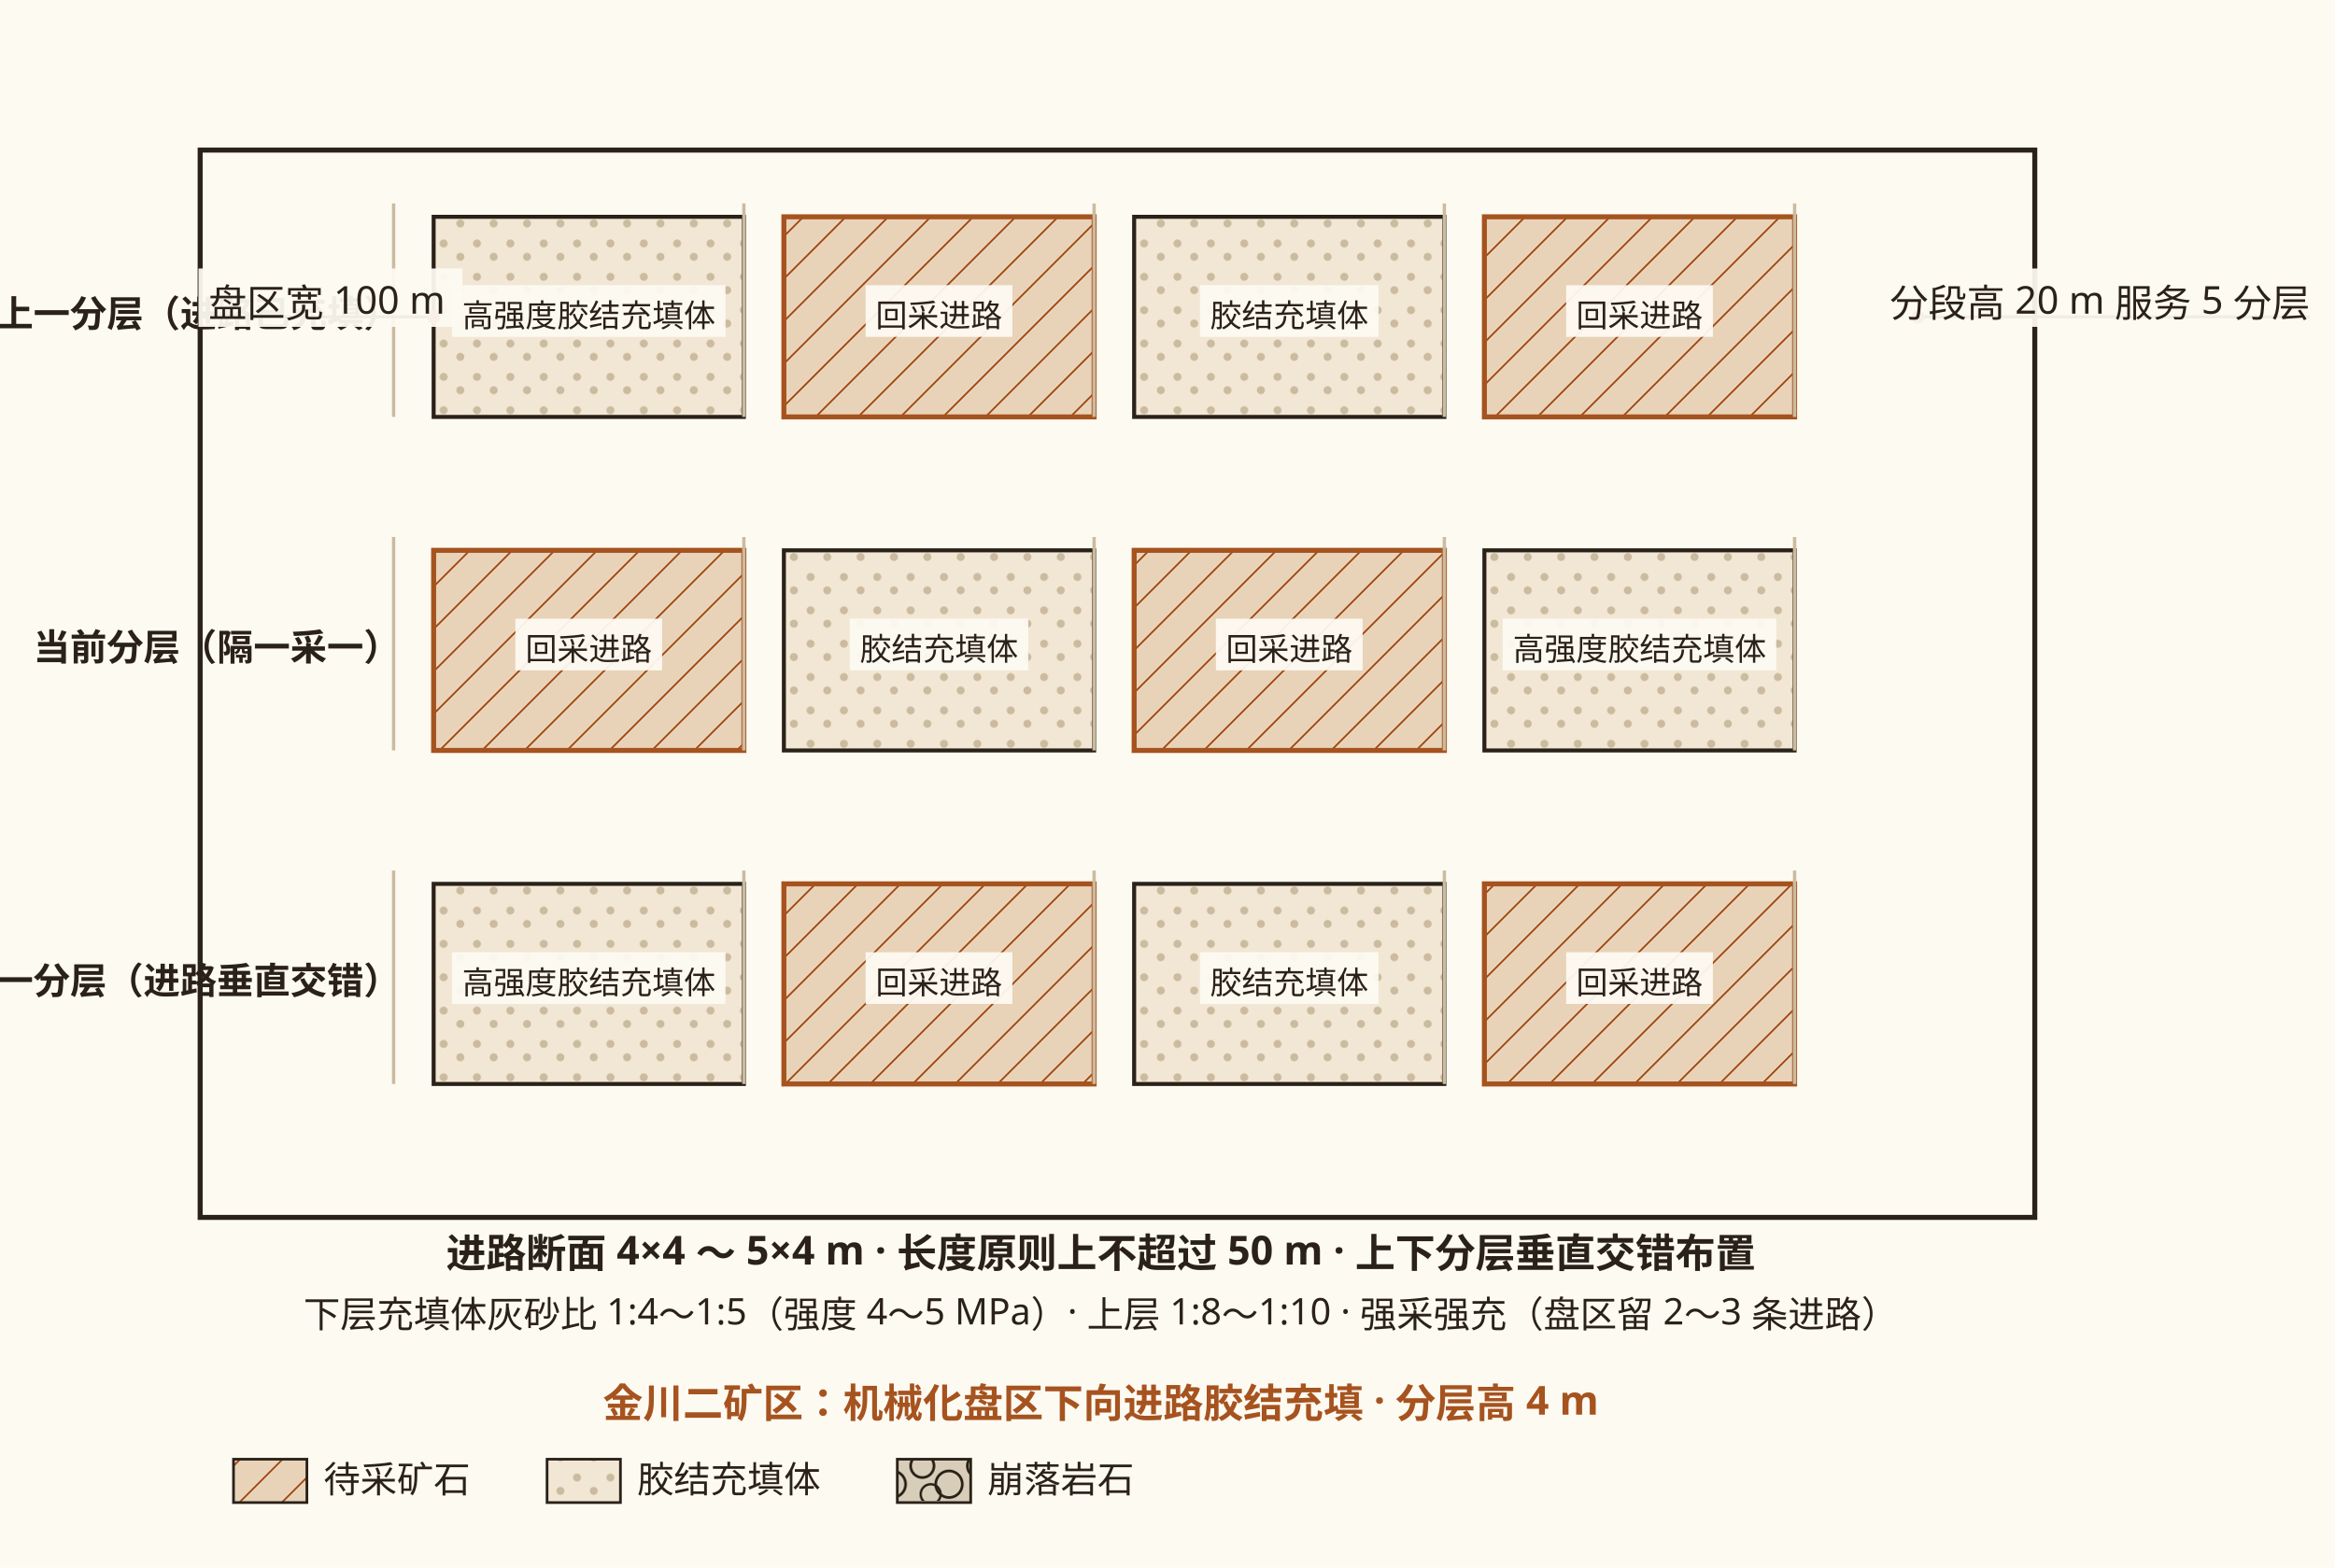
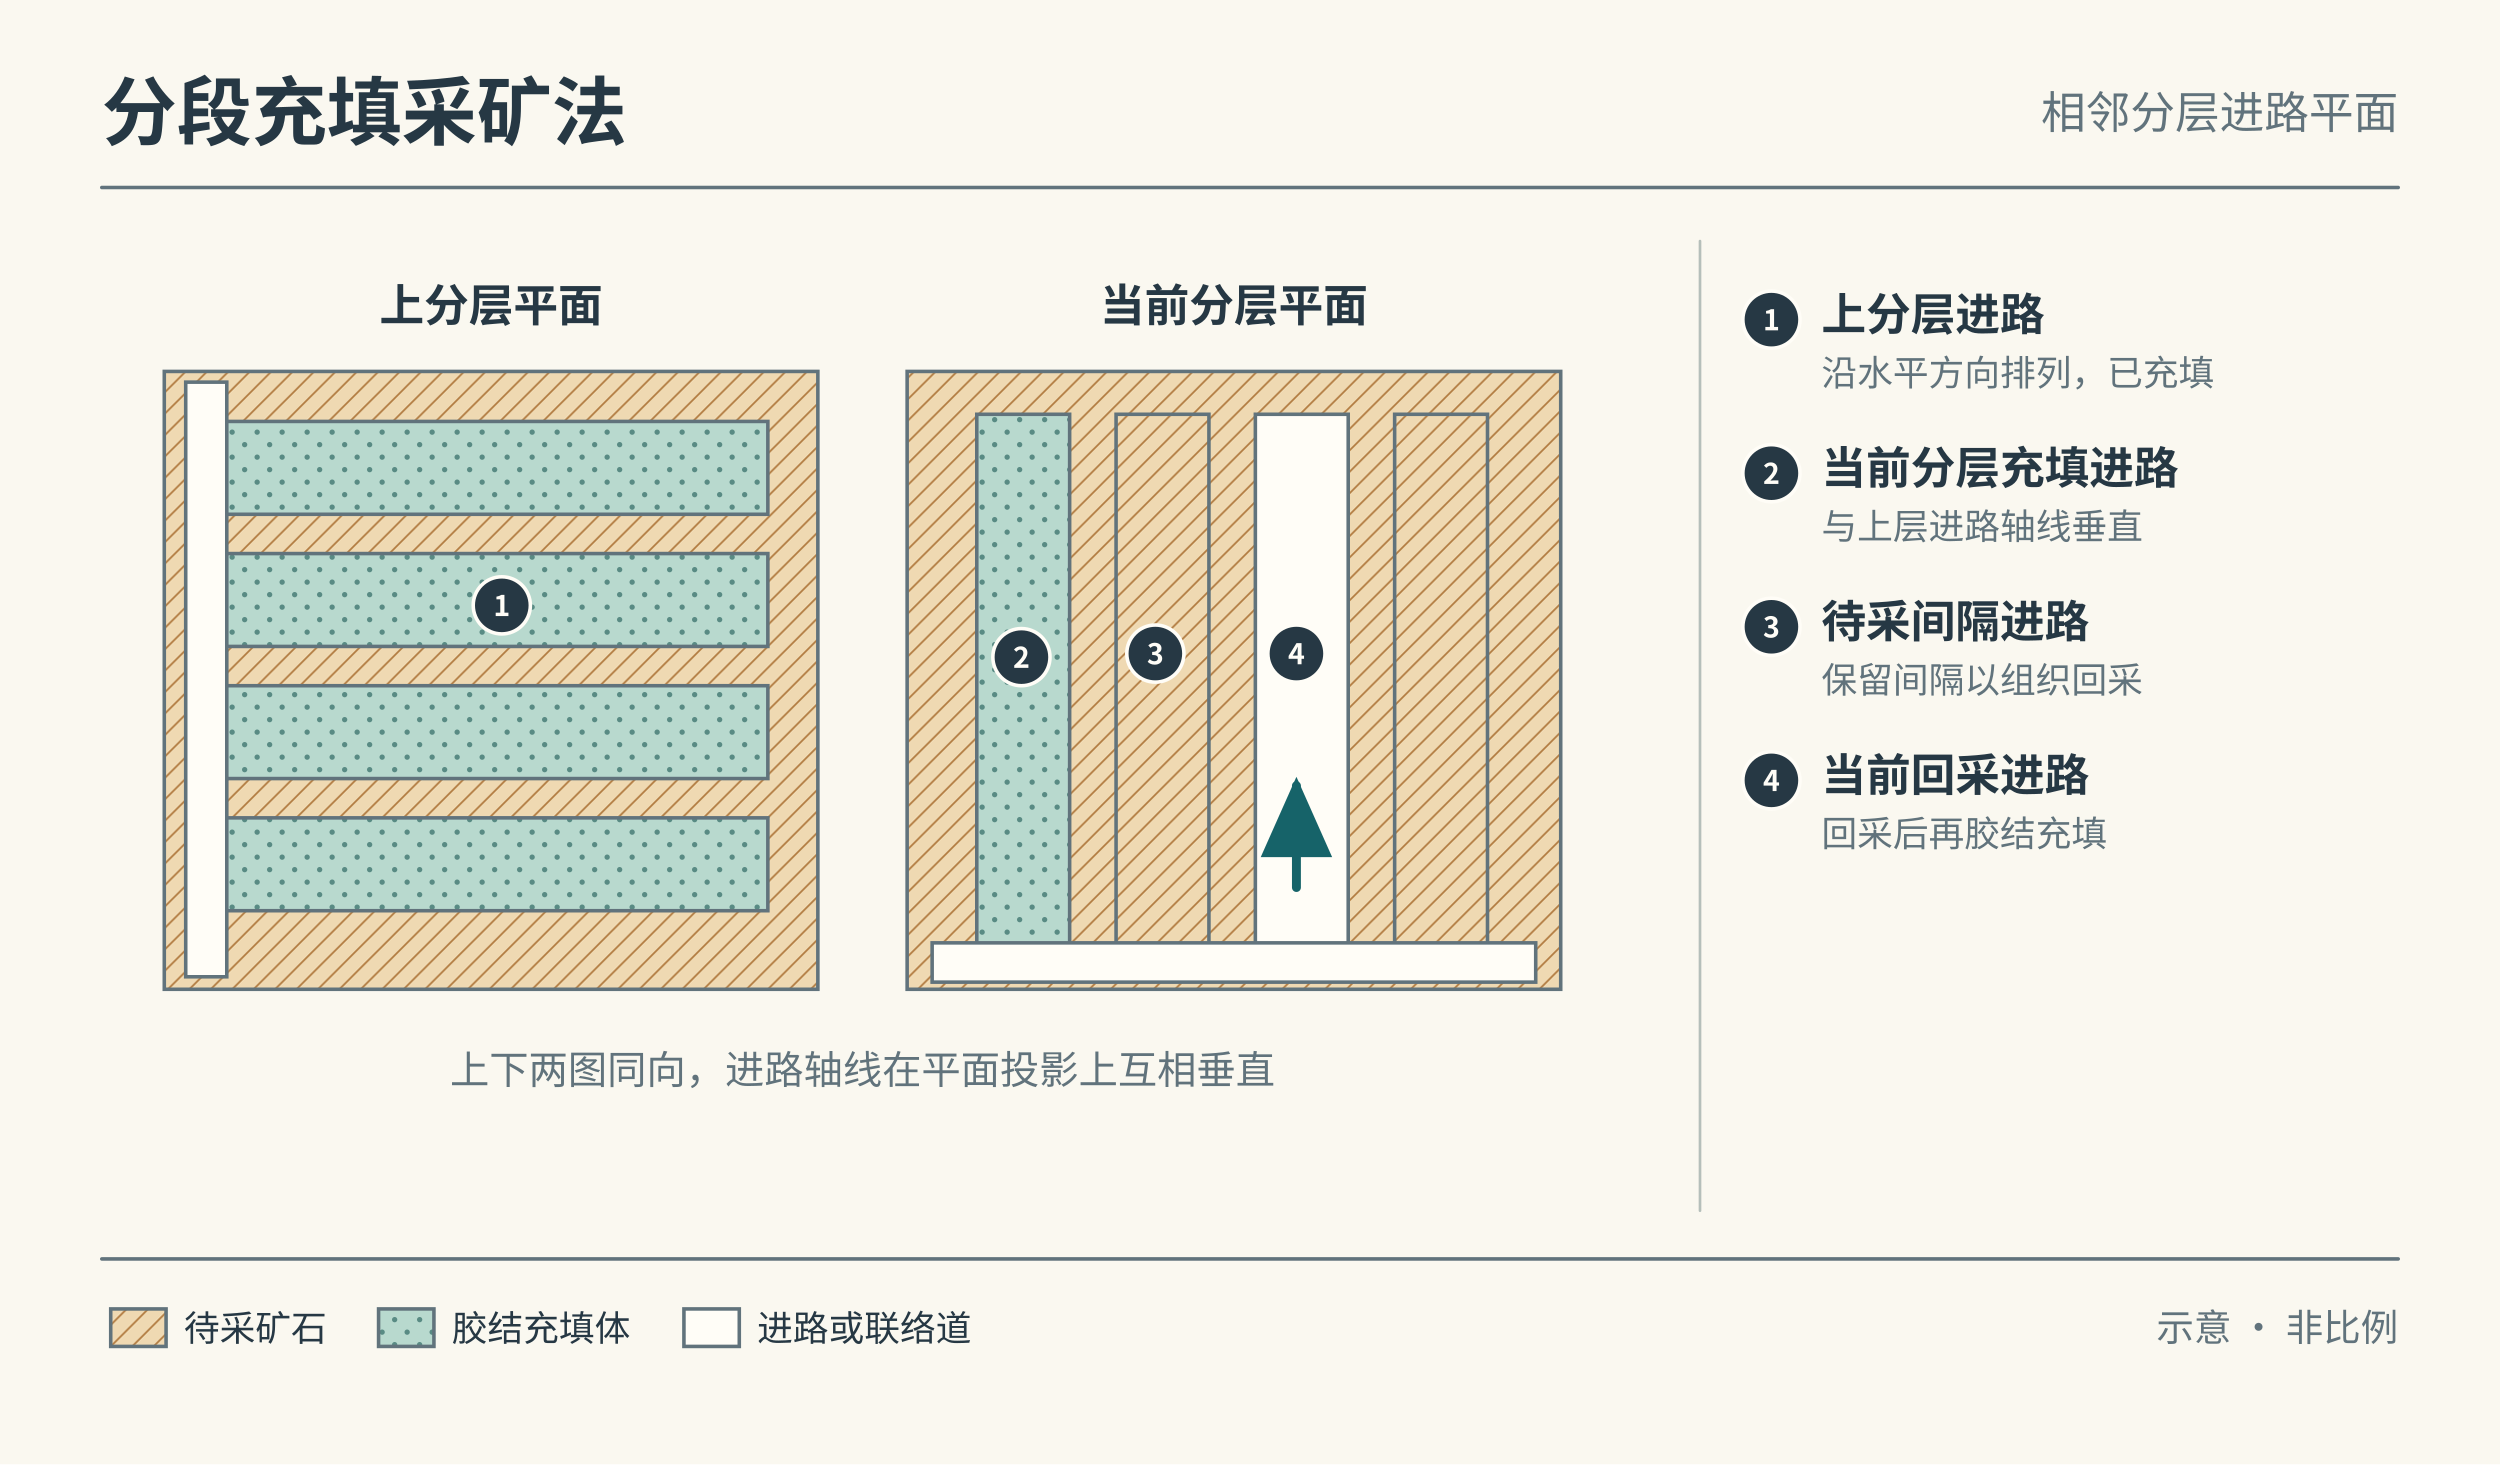
- <svg xmlns="http://www.w3.org/2000/svg" viewBox="0 0 1400 940" width="1400" height="940" font-family="'Microsoft YaHei',sans-serif">
+ <svg xmlns="http://www.w3.org/2000/svg" width="1400" height="820" viewBox="0 0 1400 820" role="img" aria-labelledby="title desc">
  <defs>
-     <pattern id="ore" width="18" height="18" patternTransform="rotate(45)" patternUnits="userSpaceOnUse">
-       <rect width="18" height="18" fill="#E8D2B8" />
-       <line x1="0" y1="0" x2="0" y2="18" stroke="#A6531F" stroke-width="2.2" />
+     <pattern id="ore" width="12" height="12" patternUnits="userSpaceOnUse">
+       <rect width="12" height="12" fill="#efd9b2" />
+       <path d="M-6 6L6-6M0 12L12 0M6 18L18 6" stroke="#b37d43" stroke-width="1" />
    </pattern>
-     <pattern id="fillb" width="20" height="20" patternUnits="userSpaceOnUse">
-       <rect width="20" height="20" fill="#F2E7D5" />
-       <circle cx="6" cy="6" r="2.4" fill="#CBBB9F" />
-       <circle cx="16" cy="14" r="2.4" fill="#CBBB9F" />
+     <pattern id="rock" width="18" height="18" patternUnits="userSpaceOnUse">
+       <rect width="18" height="18" fill="#e1e5e2" />
+       <path d="M0 7h7m4 8h7" stroke="#a4afac" stroke-width="1" />
    </pattern>
-     <pattern id="caved" width="34" height="30" patternUnits="userSpaceOnUse">
-       <rect width="34" height="30" fill="#D8CDB9" />
-       <circle cx="9" cy="9" r="7" fill="none" stroke="#2A2118" stroke-width="1.6" />
-       <circle cx="25" cy="20" r="8" fill="none" stroke="#2A2118" stroke-width="1.6" />
-       <circle cx="14" cy="26" r="6" fill="none" stroke="#2A2118" stroke-width="1.4" />
+     <pattern id="rubble" width="22" height="20" patternUnits="userSpaceOnUse">
+       <rect width="22" height="20" fill="#e7bc88" />
+       <path d="M3 4l4-2 3 5-5 4ZM13 13l5-2 2 5-5 2Z" fill="none" stroke="#966041" stroke-width="1" />
    </pattern>
-     <marker id="arr" viewBox="0 0 10 10" refX="9" refY="5" markerWidth="9" markerHeight="9" orient="auto-start-reverse">
-       <path d="M0,0 L10,5 L0,10 z" fill="#2A2118" />
+     <pattern id="waste" width="27" height="24" patternUnits="userSpaceOnUse">
+       <rect width="27" height="24" fill="#b9c4c6" />
+       <path d="M2 3l6-1 4 6-5 5-4-3ZM15 15l6-4 4 5-3 5-6-1Z" fill="none" stroke="#6d7e83" stroke-width="1.2" />
+     </pattern>
+     <pattern id="fill" width="14" height="14" patternUnits="userSpaceOnUse">
+       <rect width="14" height="14" fill="#b8d9ce" />
+       <circle cx="4" cy="4" r="1.5" fill="#598b84" />
+       <circle cx="11" cy="11" r="1.5" fill="#598b84" />
+     </pattern>
+     <marker id="arrow" markerWidth="10" markerHeight="10" refX="8" refY="4" orient="auto" markerUnits="strokeWidth" viewBox="0 0 10 8">
+       <path d="M0 0L9 4 0 8Z" fill="#166369" />
    </marker>
  </defs>
-   <rect width="1400" height="940" fill="#FDFAF2" />
-   <rect x="260" y="130" width="186" height="120" fill="url(#fillb)" stroke="#2A2118" stroke-width="2.4" />
-   <rect x="271.0" y="171" width="164.0" height="31" fill="#FDFAF2" opacity="0.94" />
-   <text x="353.0" y="196" font-size="19" text-anchor="middle" fill="#2A2118" font-weight="normal">高强度胶结充填体</text>
-   <rect x="470" y="130" width="186" height="120" fill="url(#ore)" stroke="#A6531F" stroke-width="3" />
-   <rect x="519.0" y="171" width="88.0" height="31" fill="#FDFAF2" opacity="0.94" />
-   <text x="563.0" y="196" font-size="19" text-anchor="middle" fill="#2A2118" font-weight="normal">回采进路</text>
-   <rect x="680" y="130" width="186" height="120" fill="url(#fillb)" stroke="#2A2118" stroke-width="2.4" />
-   <rect x="719.5" y="171" width="107.0" height="31" fill="#FDFAF2" opacity="0.94" />
-   <text x="773.0" y="196" font-size="19" text-anchor="middle" fill="#2A2118" font-weight="normal">胶结充填体</text>
-   <rect x="890" y="130" width="186" height="120" fill="url(#ore)" stroke="#A6531F" stroke-width="3" />
-   <rect x="939.0" y="171" width="88.0" height="31" fill="#FDFAF2" opacity="0.94" />
-   <text x="983.0" y="196" font-size="19" text-anchor="middle" fill="#2A2118" font-weight="normal">回采进路</text>
-   <rect x="-8.0" y="168" width="254.0" height="34" fill="#FDFAF2" opacity="0.94" />
-   <text x="240" y="196" font-size="22" text-anchor="end" fill="#2A2118" font-weight="bold">上一分层（进路已充填）</text>
-   <line x1="236" y1="122" x2="236" y2="250" stroke="#CBBB9F" stroke-width="2" />
-   <line x1="446" y1="122" x2="446" y2="250" stroke="#CBBB9F" stroke-width="2" />
-   <line x1="656" y1="122" x2="656" y2="250" stroke="#CBBB9F" stroke-width="2" />
-   <line x1="866" y1="122" x2="866" y2="250" stroke="#CBBB9F" stroke-width="2" />
-   <line x1="1076" y1="122" x2="1076" y2="250" stroke="#CBBB9F" stroke-width="2" />
-   <rect x="260" y="330" width="186" height="120" fill="url(#ore)" stroke="#A6531F" stroke-width="3" />
-   <rect x="309.0" y="371" width="88.0" height="31" fill="#FDFAF2" opacity="0.94" />
-   <text x="353.0" y="396" font-size="19" text-anchor="middle" fill="#2A2118" font-weight="normal">回采进路</text>
-   <rect x="470" y="330" width="186" height="120" fill="url(#fillb)" stroke="#2A2118" stroke-width="2.4" />
-   <rect x="509.5" y="371" width="107.0" height="31" fill="#FDFAF2" opacity="0.94" />
-   <text x="563.0" y="396" font-size="19" text-anchor="middle" fill="#2A2118" font-weight="normal">胶结充填体</text>
-   <rect x="680" y="330" width="186" height="120" fill="url(#ore)" stroke="#A6531F" stroke-width="3" />
-   <rect x="729.0" y="371" width="88.0" height="31" fill="#FDFAF2" opacity="0.94" />
-   <text x="773.0" y="396" font-size="19" text-anchor="middle" fill="#2A2118" font-weight="normal">回采进路</text>
-   <rect x="890" y="330" width="186" height="120" fill="url(#fillb)" stroke="#2A2118" stroke-width="2.4" />
-   <rect x="901.0" y="371" width="164.0" height="31" fill="#FDFAF2" opacity="0.94" />
-   <text x="983.0" y="396" font-size="19" text-anchor="middle" fill="#2A2118" font-weight="normal">高强度胶结充填体</text>
-   <rect x="14.0" y="368" width="232.0" height="34" fill="#FDFAF2" opacity="0.94" />
-   <text x="240" y="396" font-size="22" text-anchor="end" fill="#2A2118" font-weight="bold">当前分层（隔一采一）</text>
-   <line x1="236" y1="322" x2="236" y2="450" stroke="#CBBB9F" stroke-width="2" />
-   <line x1="446" y1="322" x2="446" y2="450" stroke="#CBBB9F" stroke-width="2" />
-   <line x1="656" y1="322" x2="656" y2="450" stroke="#CBBB9F" stroke-width="2" />
-   <line x1="866" y1="322" x2="866" y2="450" stroke="#CBBB9F" stroke-width="2" />
-   <line x1="1076" y1="322" x2="1076" y2="450" stroke="#CBBB9F" stroke-width="2" />
-   <rect x="260" y="530" width="186" height="120" fill="url(#fillb)" stroke="#2A2118" stroke-width="2.4" />
-   <rect x="271.0" y="571" width="164.0" height="31" fill="#FDFAF2" opacity="0.94" />
-   <text x="353.0" y="596" font-size="19" text-anchor="middle" fill="#2A2118" font-weight="normal">高强度胶结充填体</text>
-   <rect x="470" y="530" width="186" height="120" fill="url(#ore)" stroke="#A6531F" stroke-width="3" />
-   <rect x="519.0" y="571" width="88.0" height="31" fill="#FDFAF2" opacity="0.94" />
-   <text x="563.0" y="596" font-size="19" text-anchor="middle" fill="#2A2118" font-weight="normal">回采进路</text>
-   <rect x="680" y="530" width="186" height="120" fill="url(#fillb)" stroke="#2A2118" stroke-width="2.4" />
-   <rect x="719.5" y="571" width="107.0" height="31" fill="#FDFAF2" opacity="0.94" />
-   <text x="773.0" y="596" font-size="19" text-anchor="middle" fill="#2A2118" font-weight="normal">胶结充填体</text>
-   <rect x="890" y="530" width="186" height="120" fill="url(#ore)" stroke="#A6531F" stroke-width="3" />
-   <rect x="939.0" y="571" width="88.0" height="31" fill="#FDFAF2" opacity="0.94" />
-   <text x="983.0" y="596" font-size="19" text-anchor="middle" fill="#2A2118" font-weight="normal">回采进路</text>
-   <rect x="-30.0" y="568" width="276.0" height="34" fill="#FDFAF2" opacity="0.94" />
-   <text x="240" y="596" font-size="22" text-anchor="end" fill="#2A2118" font-weight="bold">下一分层（进路垂直交错）</text>
-   <line x1="236" y1="522" x2="236" y2="650" stroke="#CBBB9F" stroke-width="2" />
-   <line x1="446" y1="522" x2="446" y2="650" stroke="#CBBB9F" stroke-width="2" />
-   <line x1="656" y1="522" x2="656" y2="650" stroke="#CBBB9F" stroke-width="2" />
-   <line x1="866" y1="522" x2="866" y2="650" stroke="#CBBB9F" stroke-width="2" />
-   <line x1="1076" y1="522" x2="1076" y2="650" stroke="#CBBB9F" stroke-width="2" />
-   <rect x="120" y="90" width="1100" height="640" fill="none" stroke="#2A2118" stroke-width="3" />
-   <text x="660" y="760" font-size="24" text-anchor="middle" fill="#2A2118" font-weight="bold">进路断面 4×4 ～ 5×4 m · 长度原则上不超过 50 m · 上下分层垂直交错布置</text>
-   <text x="660" y="796" font-size="22" text-anchor="middle" fill="#2A2118" font-weight="normal">下层充填体灰砂比 1:4～1:5（强度 4～5 MPa）· 上层 1:8～1:10 · 强采强充（盘区留 2～3 条进路）</text>
-   <line x1="260" y1="190" x2="120" y2="190" stroke="#2A2118" stroke-width="1.8" />
-   <circle cx="260" cy="190" r="4" fill="#A6531F" />
-   <rect x="119" y="161" width="158.28" height="35" fill="#FDFAF2" opacity="0.94" />
-   <text x="125" y="190" font-size="23" text-anchor="start" fill="#2A2118" font-weight="normal">盘区宽 100 m</text>
-   <line x1="1150" y1="190" x2="1385" y2="190" stroke="#2A2118" stroke-width="1.8" />
-   <circle cx="1150" cy="190" r="4" fill="#A6531F" />
-   <rect x="1102.08" y="161" width="288.92" height="35" fill="#FDFAF2" opacity="0.94" />
-   <text x="1385" y="190" font-size="23" text-anchor="end" fill="#2A2118" font-weight="normal">分段高 20 m 服务 5 分层</text>
-   <text x="660" y="850" font-size="24" text-anchor="middle" fill="#A6531F" font-weight="bold">金川二矿区：机械化盘区下向进路胶结充填 · 分层高 4 m</text>
-   <rect x="140" y="875" width="44" height="26" fill="url(#ore)" stroke="#2A2118" stroke-width="1.6" />
-   <text x="194" y="895" font-size="22" text-anchor="start" fill="#2A2118" font-weight="normal">待采矿石</text>
-   <rect x="328" y="875" width="44" height="26" fill="url(#fillb)" stroke="#2A2118" stroke-width="1.6" />
-   <text x="382" y="895" font-size="22" text-anchor="start" fill="#2A2118" font-weight="normal">胶结充填体</text>
-   <rect x="538" y="875" width="44" height="26" fill="url(#caved)" stroke="#2A2118" stroke-width="1.6" />
-   <text x="592" y="895" font-size="22" text-anchor="start" fill="#2A2118" font-weight="normal">崩落岩石</text>
+   <g font-family="'Noto Sans CJK SC','Microsoft YaHei','PingFang SC',sans-serif">
+     <rect x="0" y="0" width="1400" height="820" fill="#faf8f0" stroke="none" stroke-width="2" />
+     <text x="57" y="78" text-anchor="start" fill="#263844" font-size="42" font-weight="700">分段充填采矿法</text>
+     <text x="1343" y="72" text-anchor="end" fill="#61737c" font-size="25" font-weight="500">相邻分层进路平面</text>
+     <path d="M57 105 L1343 105" fill="none" stroke="#61737c" stroke-width="2" stroke-linecap="round" stroke-linejoin="round" />
+     <path d="M952 135 L952 678" fill="none" stroke="#b5bfba" stroke-width="1.5" stroke-linecap="round" stroke-linejoin="round" />
+     <text x="275" y="180" text-anchor="middle" fill="#263844" font-size="25" font-weight="700">上分层平面</text>
+     <rect x="92" y="208" width="366" height="346" fill="url(#ore)" stroke="#61737c" stroke-width="2" />
+     <rect x="120" y="236" width="310" height="52" fill="url(#fill)" stroke="#61737c" stroke-width="2" />
+     <rect x="120" y="310" width="310" height="52" fill="url(#fill)" stroke="#61737c" stroke-width="2" />
+     <rect x="120" y="384" width="310" height="52" fill="url(#fill)" stroke="#61737c" stroke-width="2" />
+     <rect x="120" y="458" width="310" height="52" fill="url(#fill)" stroke="#61737c" stroke-width="2" />
+     <rect x="104" y="214" width="23" height="333" fill="#fffdf7" stroke="#61737c" stroke-width="2" />
+     <text x="691" y="180" text-anchor="middle" fill="#263844" font-size="25" font-weight="700">当前分层平面</text>
+     <rect x="508" y="208" width="366" height="346" fill="url(#ore)" stroke="#61737c" stroke-width="2" />
+     <rect x="547" y="232" width="52" height="298" fill="url(#fill)" stroke="#61737c" stroke-width="2" />
+     <rect x="625" y="232" width="52" height="298" fill="url(#ore)" stroke="#61737c" stroke-width="2" />
+     <rect x="703" y="232" width="52" height="298" fill="#fffdf7" stroke="#61737c" stroke-width="2" />
+     <rect x="781" y="232" width="52" height="298" fill="url(#ore)" stroke="#61737c" stroke-width="2" />
+     <rect x="522" y="528" width="338" height="22" fill="#fffdf7" stroke="#61737c" stroke-width="2" />
+     <circle cx="281" cy="339" r="16" fill="#263844" stroke="#fffdf7" stroke-width="2" />
+     <text x="281" y="345" text-anchor="middle" fill="#fffdf7" font-size="16" font-weight="700">1</text>
+     <circle cx="572" cy="368" r="16" fill="#263844" stroke="#fffdf7" stroke-width="2" />
+     <text x="572" y="374" text-anchor="middle" fill="#fffdf7" font-size="16" font-weight="700">2</text>
+     <circle cx="647" cy="366" r="16" fill="#263844" stroke="#fffdf7" stroke-width="2" />
+     <text x="647" y="372" text-anchor="middle" fill="#fffdf7" font-size="16" font-weight="700">3</text>
+     <circle cx="726" cy="366" r="16" fill="#263844" stroke="#fffdf7" stroke-width="2" />
+     <text x="726" y="372" text-anchor="middle" fill="#fffdf7" font-size="16" font-weight="700">4</text>
+     <path d="M726 497V440" fill="none" stroke="#166369" stroke-width="5" stroke-linecap="round" stroke-linejoin="round" marker-end="url(#arrow)" />
+     <text x="483" y="607" text-anchor="middle" fill="#61737c" font-size="22" font-weight="500">上下两图同向，进路轴线在平面投影上互相垂直</text>
+     <circle cx="992" cy="179" r="16" fill="#263844" stroke="#fffdf7" stroke-width="2" />
+     <text x="992" y="185" text-anchor="middle" fill="#fffdf7" font-size="16" font-weight="700">1</text>
+     <text x="1020" y="185" text-anchor="start" fill="#263844" font-size="25" font-weight="700">上分层进路</text>
+     <text x="1020" y="216" text-anchor="start" fill="#61737c" font-size="20" font-weight="500">沿水平方向排列，已充填</text>
+     <circle cx="992" cy="265" r="16" fill="#263844" stroke="#fffdf7" stroke-width="2" />
+     <text x="992" y="271" text-anchor="middle" fill="#fffdf7" font-size="16" font-weight="700">2</text>
+     <text x="1020" y="271" text-anchor="start" fill="#263844" font-size="25" font-weight="700">当前分层充填进路</text>
+     <text x="1020" y="302" text-anchor="start" fill="#61737c" font-size="20" font-weight="500">与上层进路轴线垂直</text>
+     <circle cx="992" cy="351" r="16" fill="#263844" stroke="#fffdf7" stroke-width="2" />
+     <text x="992" y="357" text-anchor="middle" fill="#fffdf7" font-size="16" font-weight="700">3</text>
+     <text x="1020" y="357" text-anchor="start" fill="#263844" font-size="25" font-weight="700">待采间隔进路</text>
+     <text x="1020" y="388" text-anchor="start" fill="#61737c" font-size="20" font-weight="500">保留间隔以组织回采</text>
+     <circle cx="992" cy="437" r="16" fill="#263844" stroke="#fffdf7" stroke-width="2" />
+     <text x="992" y="443" text-anchor="middle" fill="#fffdf7" font-size="16" font-weight="700">4</text>
+     <text x="1020" y="443" text-anchor="start" fill="#263844" font-size="25" font-weight="700">当前回采进路</text>
+     <text x="1020" y="474" text-anchor="start" fill="#61737c" font-size="20" font-weight="500">回采后再胶结充填</text>
+     <path d="M57 705 L1343 705" fill="none" stroke="#61737c" stroke-width="2" stroke-linecap="round" stroke-linejoin="round" />
+     <rect x="62" y="733" width="31" height="21" fill="url(#ore)" stroke="#61737c" stroke-width="2" />
+     <text x="103" y="751" text-anchor="start" fill="#263844" font-size="20" font-weight="500">待采矿石</text>
+     <rect x="212" y="733" width="31" height="21" fill="url(#fill)" stroke="#61737c" stroke-width="2" />
+     <text x="253" y="751" text-anchor="start" fill="#263844" font-size="20" font-weight="500">胶结充填体</text>
+     <rect x="383" y="733" width="31" height="21" fill="#fffdf7" stroke="#61737c" stroke-width="2" />
+     <text x="424" y="751" text-anchor="start" fill="#263844" font-size="20" font-weight="500">进路或联络道</text>
+     <text x="1343" y="751" text-anchor="end" fill="#61737c" font-size="21" font-weight="500">示意 · 非比例</text>
+   </g>
</svg>
